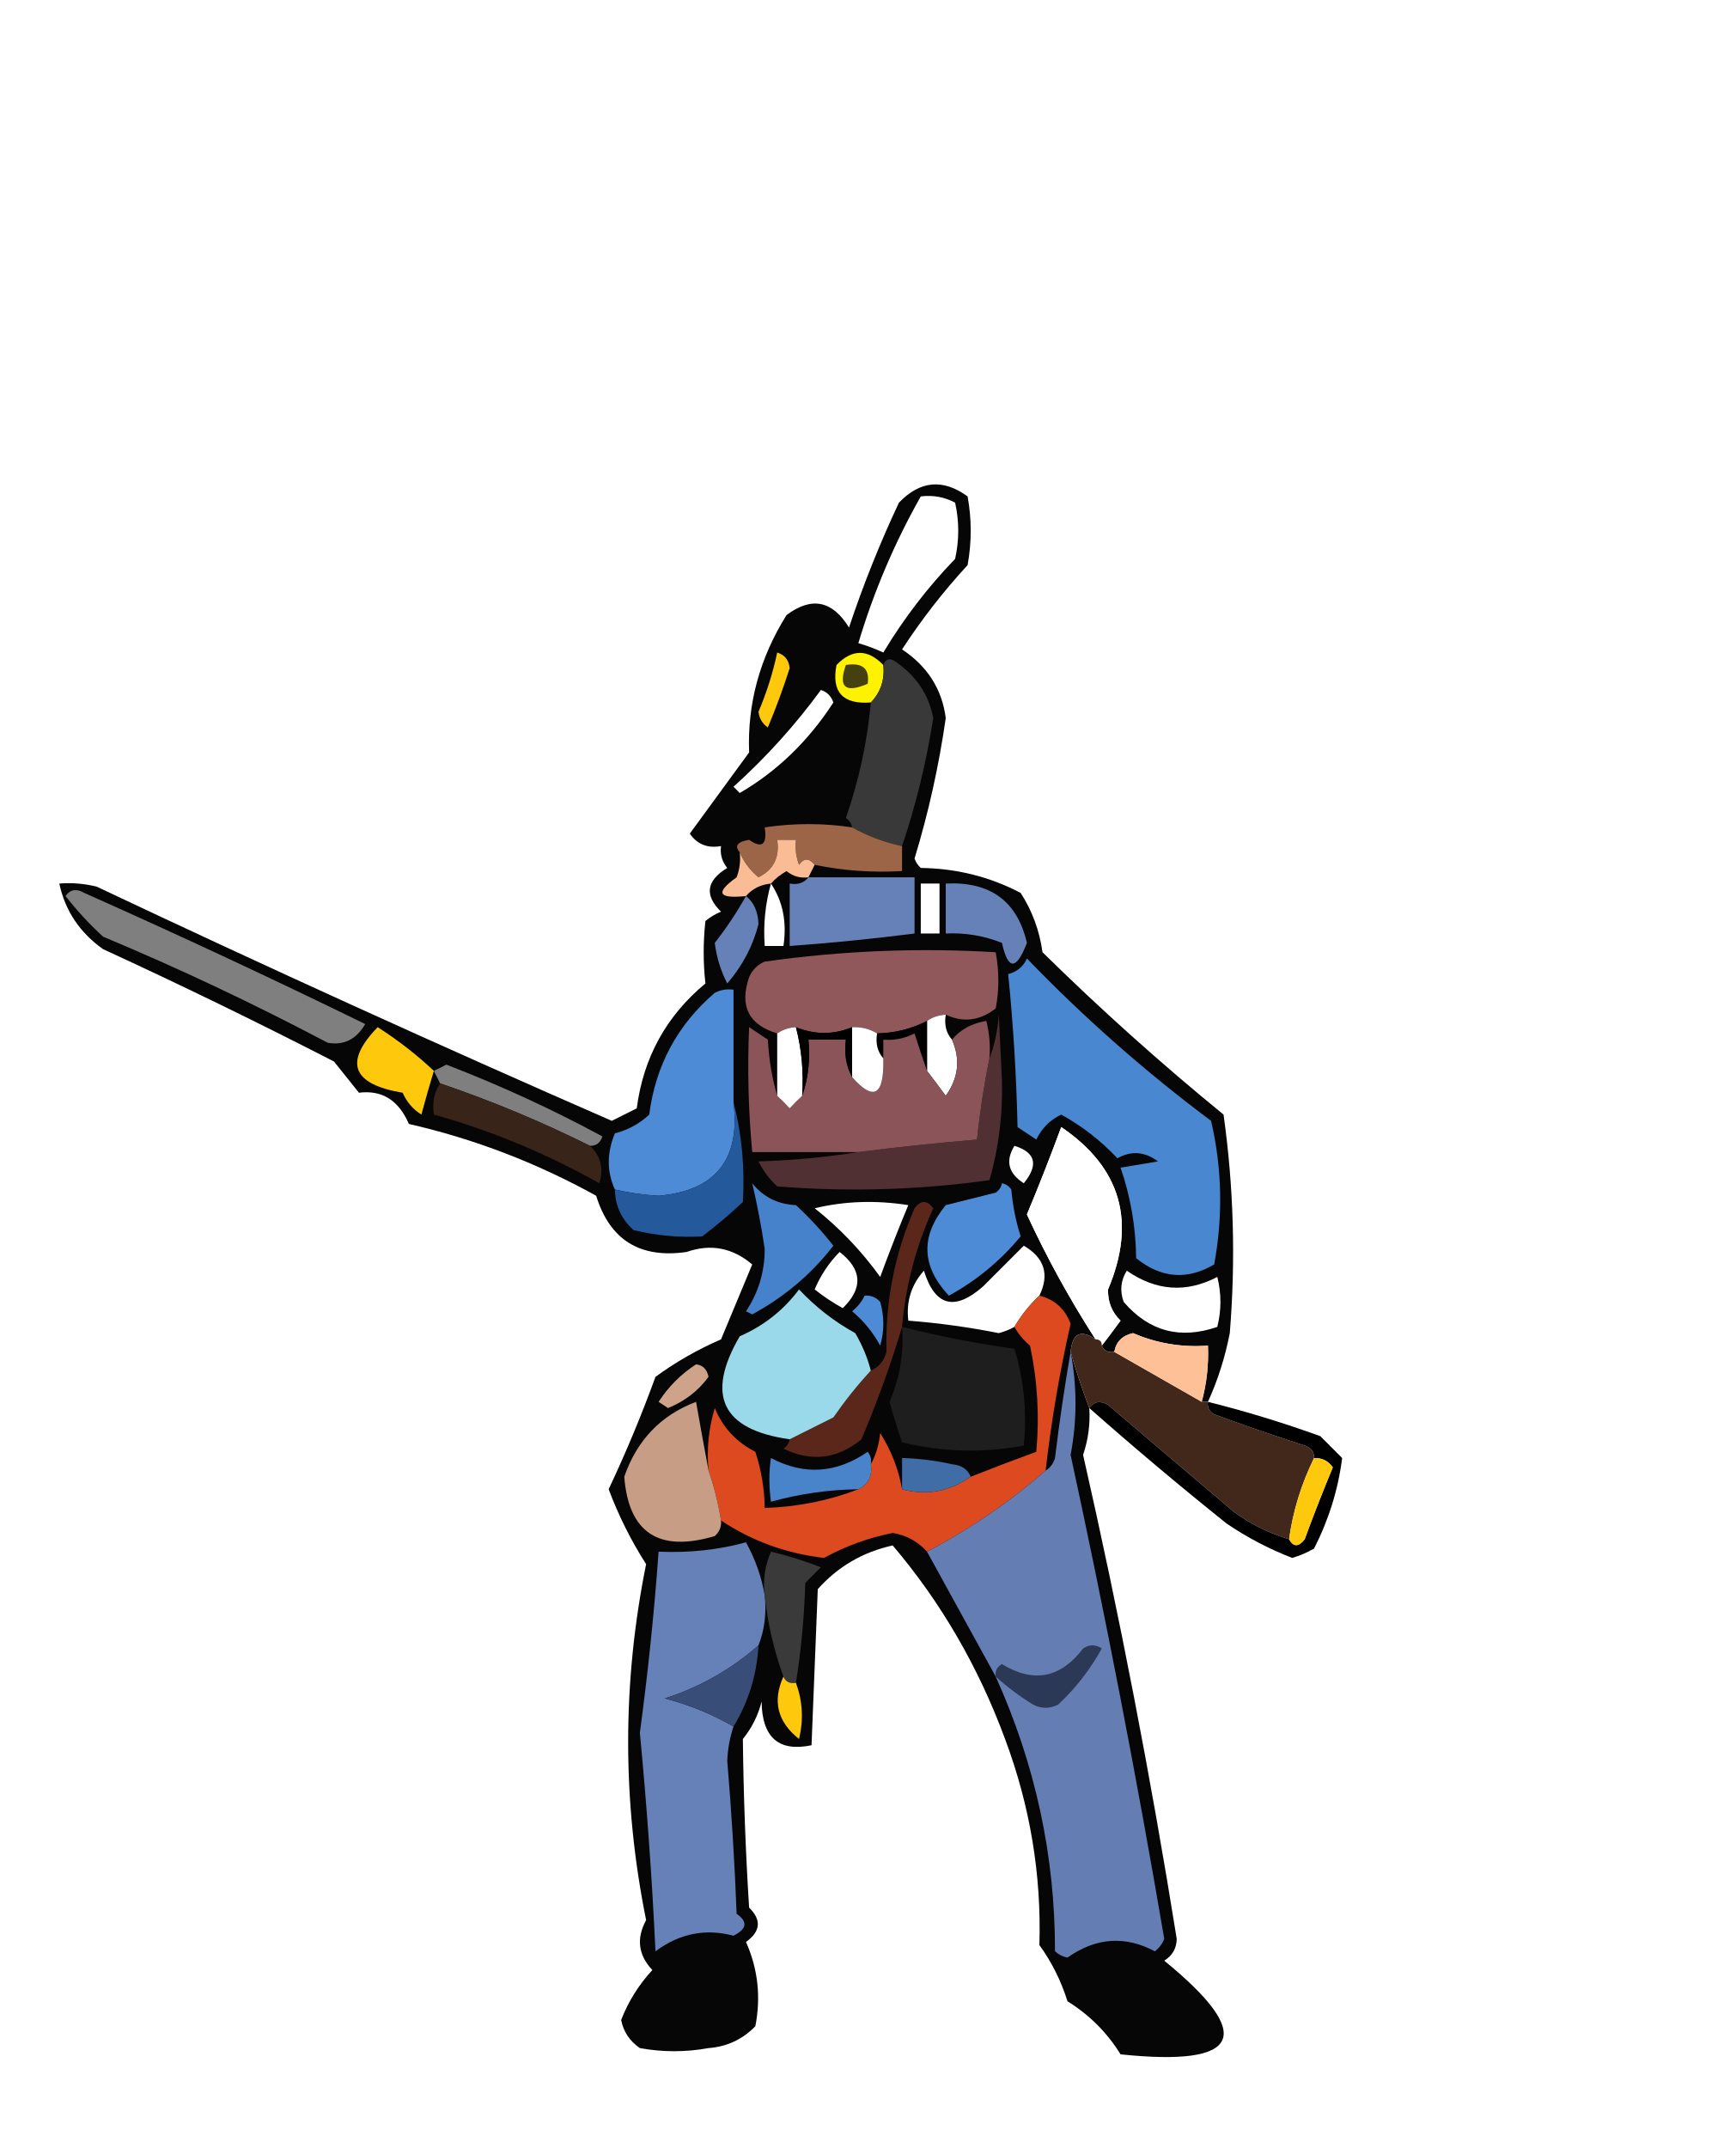
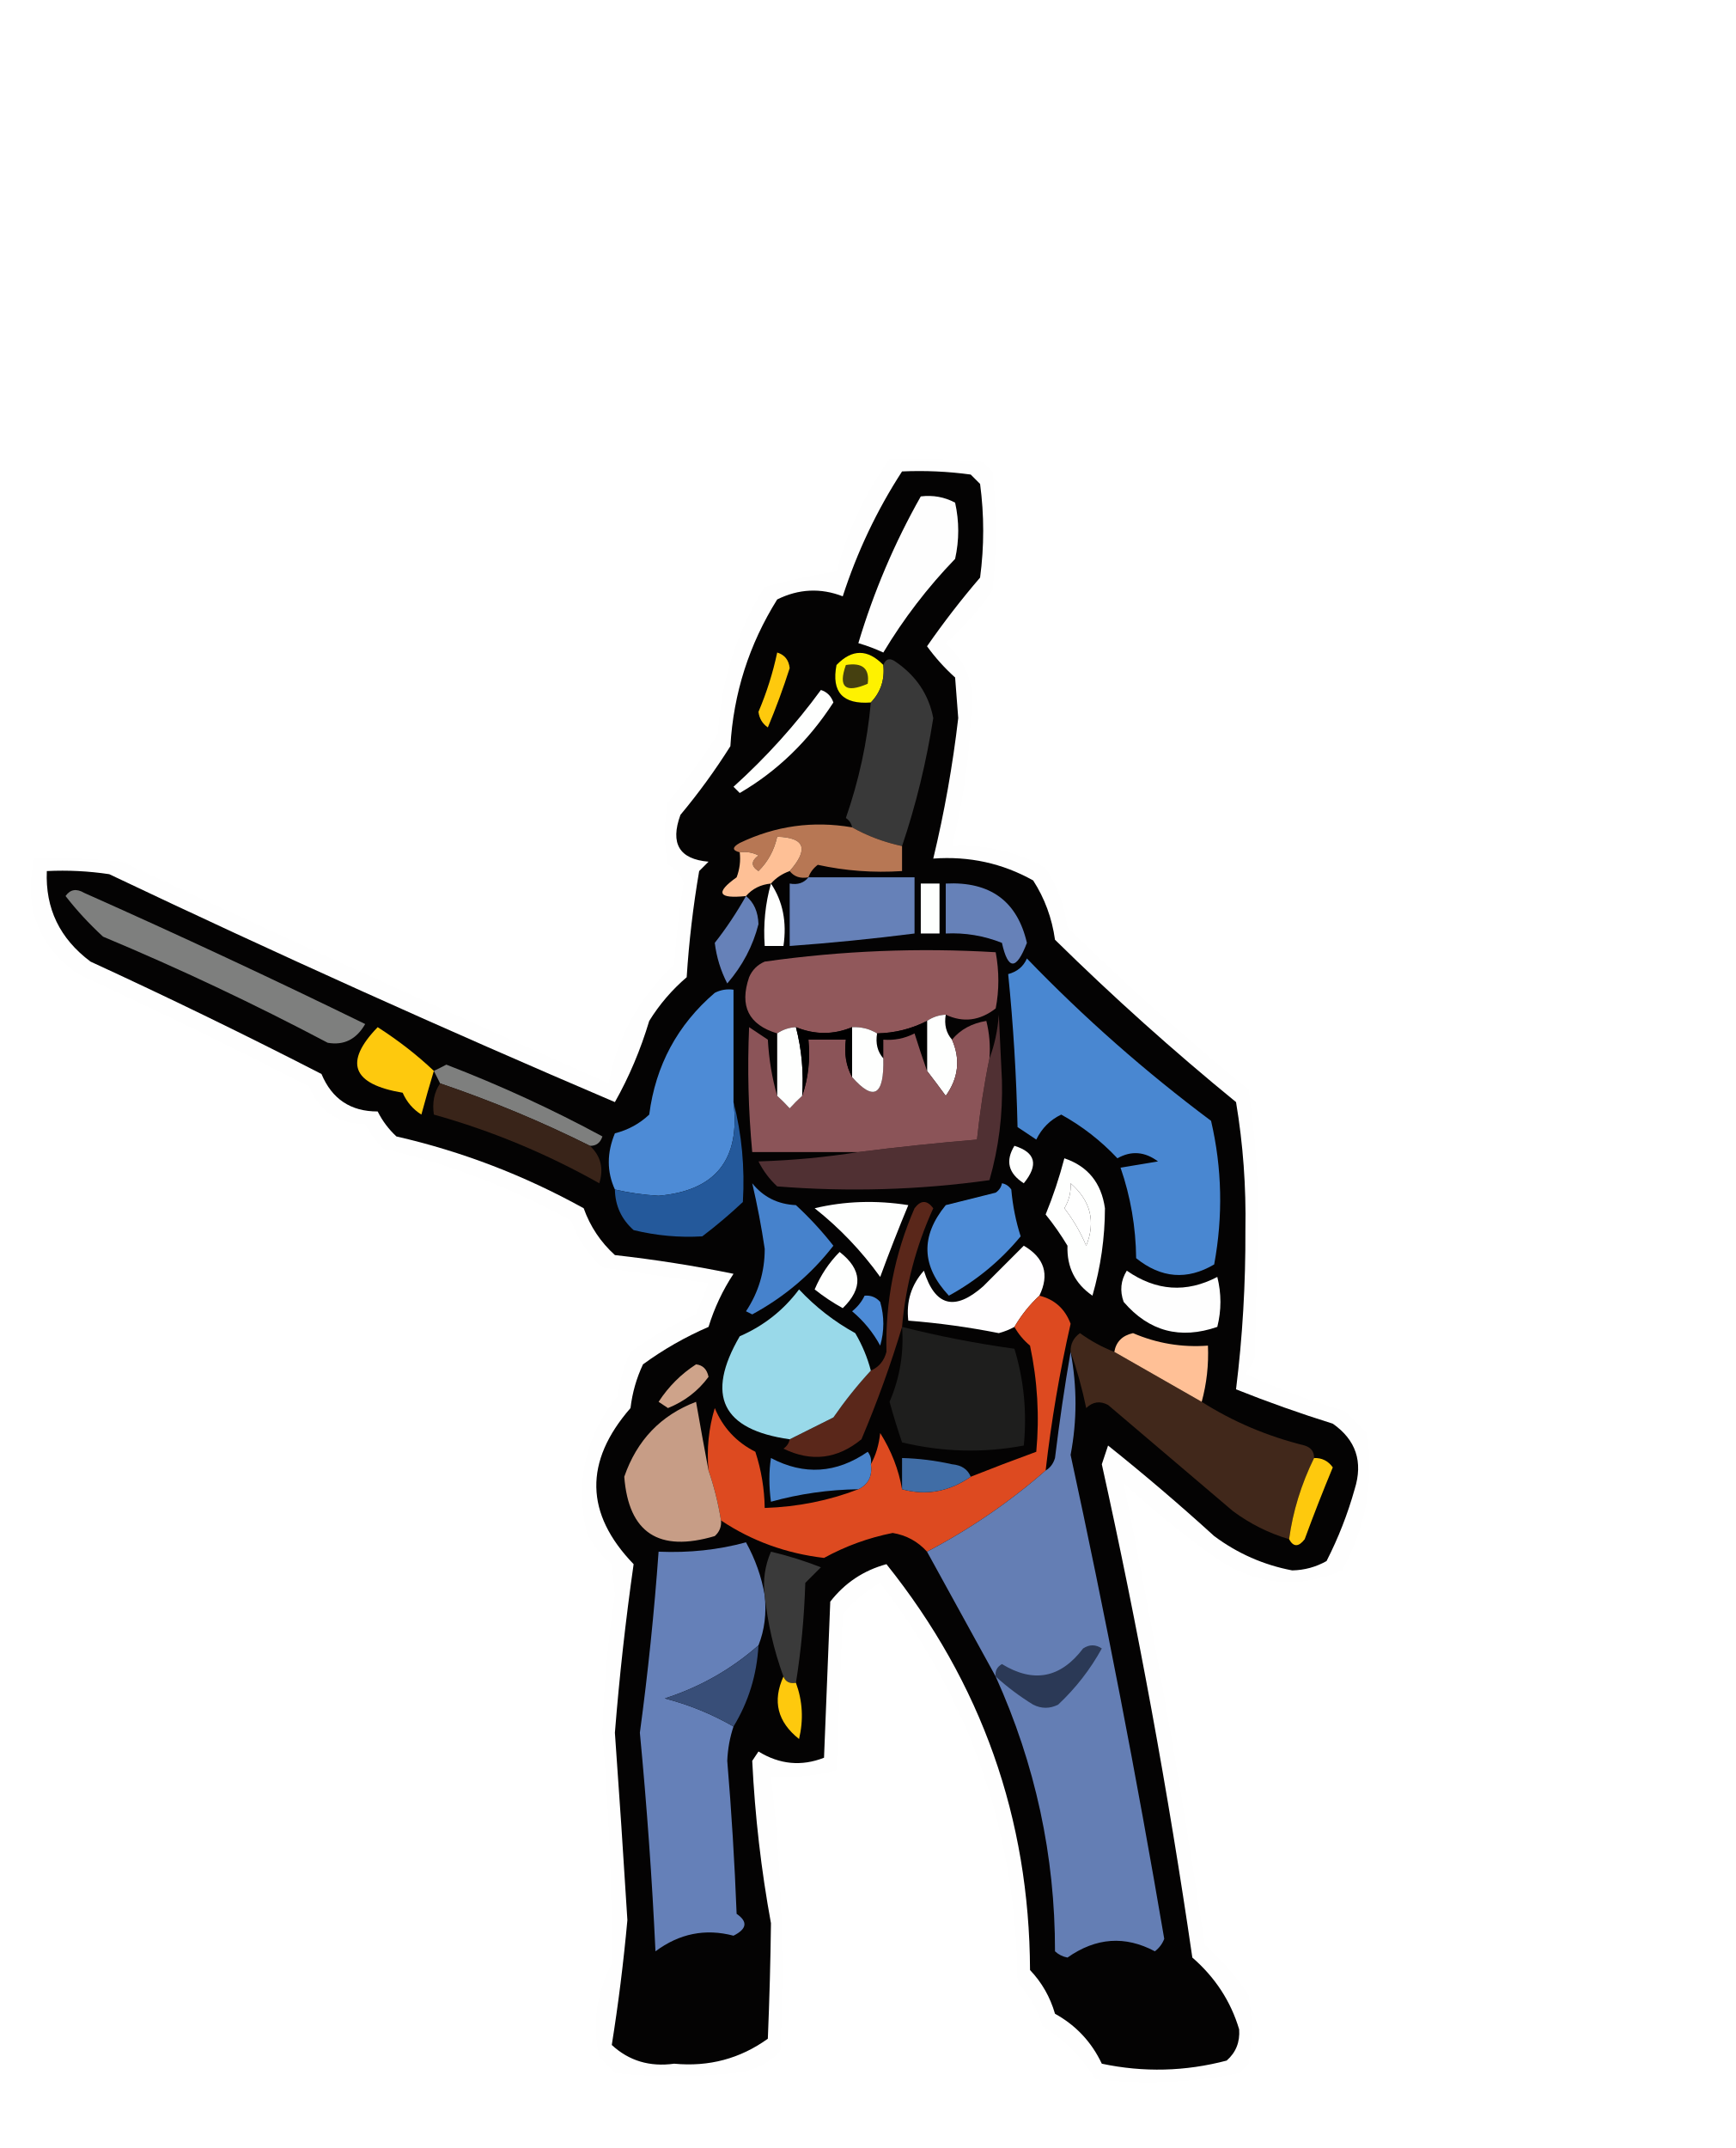
<svg xmlns="http://www.w3.org/2000/svg" version="1.1" width="278px" height="344px" style="shape-rendering:geometricPrecision; text-rendering:geometricPrecision; image-rendering:optimizeQuality; fill-rule:evenodd; clip-rule:evenodd">
  <g>
-     <path style="opacity:1" fill="#fefffe" d="M 144.5,75.5 C 148.182,75.335 151.848,75.501 155.5,76C 156,76.5 156.5,77 157,77.5C 157.667,82.5 157.667,87.5 157,92.5C 153.975,96.024 151.142,99.691 148.5,103.5C 149.815,105.316 151.315,106.983 153,108.5C 153.167,110.667 153.333,112.833 153.5,115C 152.617,122.583 151.283,130.083 149.5,137.5C 155.244,137.081 160.578,138.248 165.5,141C 167.345,143.851 168.511,147.018 169,150.5C 178.29,159.635 187.956,168.302 198,176.5C 199.13,183.232 199.63,190.065 199.5,197C 199.54,205.627 199.04,214.127 198,222.5C 203.074,224.525 208.241,226.359 213.5,228C 217.212,230.602 218.378,234.102 217,238.5C 215.878,242.493 214.378,246.326 212.5,250C 210.801,250.958 208.967,251.458 207,251.5C 202.422,250.628 198.255,248.795 194.5,246C 188.98,240.979 183.314,236.146 177.5,231.5C 177.167,232.5 176.833,233.5 176.5,234.5C 182.297,260.653 187.131,286.986 191,313.5C 194.664,316.682 197.164,320.516 198.5,325C 198.646,327.034 197.98,328.701 196.5,330C 189.866,331.748 183.2,331.915 176.5,330.5C 174.86,327.027 172.36,324.36 169,322.5C 168.222,319.816 166.889,317.483 165,315.5C 164.9,291.203 157.234,269.537 142,250.5C 138.329,251.502 135.329,253.502 133,256.5C 132.667,264.833 132.333,273.167 132,281.5C 128.379,282.913 124.879,282.58 121.5,280.5C 121.167,281 120.833,281.5 120.5,282C 120.935,290.821 121.935,299.488 123.5,308C 123.428,314.022 123.261,320.189 123,326.5C 118.564,329.693 113.564,331.027 108,330.5C 104.082,331.041 100.749,330.041 98,327.5C 99.044,320.985 99.878,314.319 100.5,307.5C 99.884,297.497 99.218,287.497 98.5,277.5C 99.222,268.449 100.222,259.449 101.5,250.5C 93.7,242.416 93.533,234.083 101,225.5C 101.29,223.048 101.956,220.715 103,218.5C 106.265,216.117 109.765,214.117 113.5,212.5C 114.432,209.47 115.765,206.637 117.5,204C 111.305,202.727 104.972,201.727 98.5,201C 96.21,198.921 94.543,196.421 93.5,193.5C 83.976,188.23 73.976,184.397 63.5,182C 62.257,180.846 61.257,179.512 60.5,178C 56.175,178.011 53.175,176.011 51.5,172C 39.289,165.728 26.956,159.728 14.5,154C 9.577,150.323 7.244,145.49 7.5,139.5C 10.85,139.335 14.183,139.502 17.5,140C 44.263,152.715 71.263,164.882 98.5,176.5C 100.775,172.47 102.608,168.136 104,163.5C 105.626,160.872 107.626,158.539 110,156.5C 110.367,150.796 111.034,145.13 112,139.5C 112.5,139 113,138.5 113.5,138C 108.817,137.601 107.317,135.101 109,130.5C 111.911,127.01 114.578,123.344 117,119.5C 117.493,111.042 119.993,103.209 124.5,96C 127.959,94.294 131.459,94.128 135,95.5C 137.319,88.348 140.486,81.681 144.5,75.5 Z" />
+     <path style="opacity:1" fill="#fefefe" d="M 142.5,73.5 C 147.511,73.334 152.511,73.501 157.5,74C 158,74.5 158.5,75 159,75.5C 159.667,81.833 159.667,88.167 159,94.5C 156.872,97.63 154.372,100.463 151.5,103C 155.008,106.143 156.341,110.143 155.5,115C 155.222,121.945 154.222,128.778 152.5,135.5C 157.899,135.211 162.899,136.378 167.5,139C 169.345,141.851 170.511,145.018 171,148.5C 180.29,157.635 189.956,166.302 200,174.5C 201.134,181.9 201.634,189.4 201.5,197C 201.333,203.833 201.167,210.667 201,217.5C 200.626,218.416 200.126,219.25 199.5,220C 204.645,222.383 209.978,224.383 215.5,226C 216.667,227.167 217.833,228.333 219,229.5C 220.119,237.268 218.786,244.601 215,251.5C 208.288,254.436 201.788,253.936 195.5,250C 190.044,246.213 184.877,242.046 180,237.5C 184.961,261.979 189.294,286.646 193,311.5C 195.706,313.871 198.039,316.537 200,319.5C 200.667,323.167 200.667,326.833 200,330.5C 199.5,331 199,331.5 198.5,332C 190.913,333.563 183.246,333.896 175.5,333C 173.361,329.527 170.527,326.694 167,324.5C 166.222,321.816 164.889,319.483 163,317.5C 162.816,293.612 155.483,272.279 141,253.5C 138.708,254.79 136.708,256.457 135,258.5C 134.667,266.833 134.333,275.167 134,283.5C 130.606,284.456 127.106,284.789 123.5,284.5C 125.199,299.008 125.699,313.674 125,328.5C 122.958,330.604 120.458,331.771 117.5,332C 111.167,332.667 104.833,332.667 98.5,332C 97.667,331.167 96.833,330.333 96,329.5C 94.857,324.163 95.523,319.163 98,314.5C 98.038,302.16 97.538,289.826 96.5,277.5C 96.697,270.124 97.363,262.791 98.5,255.5C 98.333,253.833 98.167,252.167 98,250.5C 96.287,249.122 94.953,247.455 94,245.5C 92.099,237.249 93.766,229.916 99,223.5C 99.29,221.048 99.956,218.715 101,216.5C 104.265,214.117 107.765,212.117 111.5,210.5C 112.167,208.833 112.833,207.167 113.5,205.5C 107.839,204.637 102.172,203.803 96.5,203C 94.21,200.921 92.543,198.421 91.5,195.5C 81.976,190.23 71.976,186.397 61.5,184C 60.257,182.846 59.257,181.512 58.5,180C 54.175,180.011 51.175,178.011 49.5,174C 37.289,167.728 24.956,161.728 12.5,156C 6.087,151.447 3.753,145.28 5.5,137.5C 10.178,137.334 14.845,137.501 19.5,138C 45.381,150.107 71.381,161.941 97.5,173.5C 98.918,165.995 102.419,159.661 108,154.5C 108.29,150.137 108.79,145.804 109.5,141.5C 109.132,140.09 108.299,139.09 107,138.5C 106.333,135.167 106.333,131.833 107,128.5C 109.911,125.01 112.578,121.344 115,117.5C 115.493,109.042 117.993,101.209 122.5,94C 126.304,92.95 130.137,92.116 134,91.5C 135.792,84.93 138.626,78.93 142.5,73.5 Z M 171.5,189.5 C 174.72,192.313 175.554,195.646 174,199.5C 173.086,197.336 171.919,195.336 170.5,193.5C 171.246,192.264 171.579,190.93 171.5,189.5 Z" />
  </g>
  <g>
-     <path style="opacity:1" fill="#060606" d="M 193.5,224.5 C 193.167,224.5 192.833,224.5 192.5,224.5C 193.299,221.57 193.632,218.57 193.5,215.5C 189.325,215.812 185.325,215.145 181.5,213.5C 179.787,213.879 178.787,214.879 178.5,216.5C 177.508,216.672 176.842,216.338 176.5,215.5C 177.479,214.235 178.479,212.901 179.5,211.5C 178.104,210.148 177.437,208.481 177.5,206.5C 182.067,195.667 179.567,187.001 170,180.5C 168.263,185.212 166.43,189.878 164.5,194.5C 167.688,201.405 171.354,208.072 175.5,214.5C 173.128,212.852 171.794,213.519 171.5,216.5C 172.374,219.535 173.374,222.535 174.5,225.5C 174.656,228.066 174.322,230.566 173.5,233C 179.333,258.667 184.333,284.5 188.5,310.5C 188.471,312.029 187.804,313.196 186.5,314C 201.213,326.019 198.88,331.019 179.5,329C 177.361,325.527 174.527,322.694 171,320.5C 169.965,317.204 168.465,314.204 166.5,311.5C 166.842,300.217 165.008,289.217 161,278.5C 156.728,266.929 150.728,256.595 143,247.5C 138.228,248.551 134.228,250.885 131,254.5C 130.667,262.833 130.333,271.167 130,279.5C 124.744,280.598 122.077,278.265 122,272.5C 121.439,274.725 120.439,276.725 119,278.5C 119.099,287.484 119.432,296.484 120,305.5C 122.015,307.478 121.848,309.312 119.5,311C 121.414,315.304 121.914,319.804 121,324.5C 118.958,326.604 116.458,327.771 113.5,328C 109.833,328.667 106.167,328.667 102.5,328C 100.876,326.883 99.876,325.383 99.5,323.5C 100.651,320.535 102.318,317.869 104.5,315.5C 102.239,313.11 101.906,310.443 103.5,307.5C 99.666,288.496 99.666,269.496 103.5,250.5C 101.096,246.745 99.096,242.745 97.5,238.5C 100.278,232.611 102.778,226.611 105,220.5C 108.265,218.117 111.765,216.117 115.5,214.5C 117.167,210.5 118.833,206.5 120.5,202.5C 117.331,199.819 113.831,199.152 110,200.5C 102.526,201.585 97.693,198.585 95.5,191.5C 85.976,186.23 75.976,182.397 65.5,180C 63.854,176.196 61.188,174.53 57.5,175C 56.167,173.333 54.833,171.667 53.5,170C 41.289,163.728 28.956,157.728 16.5,152C 12.764,149.341 10.431,145.841 9.5,141.5C 11.527,141.338 13.527,141.505 15.5,142C 42.837,154.919 70.337,167.419 98,179.5C 99.333,178.833 100.667,178.167 102,177.5C 103.066,169.364 106.733,162.698 113,157.5C 112.631,154.21 112.631,150.877 113,147.5C 113.75,146.874 114.584,146.374 115.5,146C 112.808,143.368 113.141,141.034 116.5,139C 115.663,137.989 115.33,136.822 115.5,135.5C 113.335,135.884 111.668,135.217 110.5,133.5C 113.667,129.167 116.833,124.833 120,120.5C 119.706,112.683 121.706,105.35 126,98.5C 130.003,95.499 133.336,96.165 136,100.5C 138.275,93.674 140.942,87.007 144,80.5C 147.39,76.968 151.057,76.634 155,79.5C 155.667,83.167 155.667,86.833 155,90.5C 151.118,94.714 147.618,99.214 144.5,104C 148.574,106.706 150.908,110.373 151.5,115C 150.407,122.63 148.741,130.13 146.5,137.5C 146.709,138.086 147.043,138.586 147.5,139C 153.218,139.074 158.552,140.407 163.5,143C 165.345,145.851 166.511,149.018 167,152.5C 176.29,161.635 185.956,170.302 196,178.5C 197.623,190.07 197.957,201.736 197,213.5C 196.239,217.395 195.072,221.062 193.5,224.5 Z" />
+     <path style="opacity:1" fill="#040303" d="M 144.5,75.5 C 148.182,75.335 151.848,75.501 155.5,76C 156,76.5 156.5,77 157,77.5C 157.667,82.5 157.667,87.5 157,92.5C 153.975,96.024 151.142,99.691 148.5,103.5C 149.815,105.316 151.315,106.983 153,108.5C 153.167,110.667 153.333,112.833 153.5,115C 152.617,122.583 151.283,130.083 149.5,137.5C 155.244,137.081 160.578,138.248 165.5,141C 167.345,143.851 168.511,147.018 169,150.5C 178.29,159.635 187.956,168.302 198,176.5C 199.13,183.232 199.63,190.065 199.5,197C 199.54,205.627 199.04,214.127 198,222.5C 203.074,224.525 208.241,226.359 213.5,228C 217.212,230.602 218.378,234.102 217,238.5C 215.878,242.493 214.378,246.326 212.5,250C 210.801,250.958 208.967,251.458 207,251.5C 202.422,250.628 198.255,248.795 194.5,246C 188.98,240.979 183.314,236.146 177.5,231.5C 177.167,232.5 176.833,233.5 176.5,234.5C 182.297,260.653 187.131,286.986 191,313.5C 194.664,316.682 197.164,320.516 198.5,325C 198.646,327.034 197.98,328.701 196.5,330C 189.866,331.748 183.2,331.915 176.5,330.5C 174.86,327.027 172.36,324.36 169,322.5C 168.222,319.816 166.889,317.483 165,315.5C 164.9,291.203 157.234,269.537 142,250.5C 138.329,251.502 135.329,253.502 133,256.5C 132.667,264.833 132.333,273.167 132,281.5C 128.379,282.913 124.879,282.58 121.5,280.5C 121.167,281 120.833,281.5 120.5,282C 120.935,290.821 121.935,299.488 123.5,308C 123.428,314.022 123.261,320.189 123,326.5C 118.564,329.693 113.564,331.027 108,330.5C 104.082,331.041 100.749,330.041 98,327.5C 99.044,320.985 99.878,314.319 100.5,307.5C 99.884,297.497 99.218,287.497 98.5,277.5C 99.222,268.449 100.222,259.449 101.5,250.5C 93.7,242.416 93.533,234.083 101,225.5C 101.29,223.048 101.956,220.715 103,218.5C 106.265,216.117 109.765,214.117 113.5,212.5C 114.432,209.47 115.765,206.637 117.5,204C 111.305,202.727 104.972,201.727 98.5,201C 96.21,198.921 94.543,196.421 93.5,193.5C 83.976,188.23 73.976,184.397 63.5,182C 62.257,180.846 61.257,179.512 60.5,178C 56.175,178.011 53.175,176.011 51.5,172C 39.289,165.728 26.956,159.728 14.5,154C 9.577,150.323 7.244,145.49 7.5,139.5C 10.85,139.335 14.183,139.502 17.5,140C 44.263,152.715 71.263,164.882 98.5,176.5C 100.775,172.47 102.608,168.136 104,163.5C 105.626,160.872 107.626,158.539 110,156.5C 110.367,150.796 111.034,145.13 112,139.5C 112.5,139 113,138.5 113.5,138C 108.817,137.601 107.317,135.101 109,130.5C 111.911,127.01 114.578,123.344 117,119.5C 117.493,111.042 119.993,103.209 124.5,96C 127.959,94.294 131.459,94.128 135,95.5C 137.319,88.348 140.486,81.681 144.5,75.5 Z M 171.5,189.5 C 171.579,190.93 171.246,192.264 170.5,193.5C 171.919,195.336 173.086,197.336 174,199.5C 175.554,195.646 174.72,192.313 171.5,189.5 Z" />
  </g>
  <g>
-     <path style="opacity:1" fill="#fefffe" d="M 147.5,79.5 C 149.467,79.261 151.301,79.594 153,80.5C 153.667,83.5 153.667,86.5 153,89.5C 148.592,94.073 144.759,99.073 141.5,104.5C 140.205,103.902 138.872,103.402 137.5,103C 139.965,94.764 143.298,86.93 147.5,79.5 Z" />
+     <path style="opacity:1" fill="#fefefe" d="M 147.5,79.5 C 149.467,79.261 151.301,79.594 153,80.5C 153.667,83.5 153.667,86.5 153,89.5C 148.592,94.073 144.759,99.073 141.5,104.5C 140.205,103.902 138.872,103.402 137.5,103C 139.965,94.764 143.298,86.93 147.5,79.5 Z" />
  </g>
  <g>
    <path style="opacity:1" fill="#fec90d" d="M 124.5,104.5 C 125.695,104.866 126.361,105.699 126.5,107C 125.472,110.221 124.306,113.388 123,116.5C 122.13,115.892 121.63,115.059 121.5,114C 122.816,110.902 123.816,107.735 124.5,104.5 Z" />
  </g>
  <g>
    <path style="opacity:1" fill="#fef200" d="M 141.5,106.5 C 141.747,108.858 141.081,110.858 139.5,112.5C 135,112.836 133.167,110.836 134,106.5C 136.494,103.914 138.994,103.914 141.5,106.5 Z" />
  </g>
  <g>
    <path style="opacity:1" fill="#393939" d="M 144.5,135.5 C 141.603,134.871 138.936,133.871 136.5,132.5C 136.389,131.883 136.056,131.383 135.5,131C 137.593,124.986 138.926,118.82 139.5,112.5C 141.081,110.858 141.747,108.858 141.5,106.5C 141.897,105.475 142.563,105.308 143.5,106C 146.784,108.259 148.784,111.259 149.5,115C 148.387,122.093 146.72,128.927 144.5,135.5 Z" />
  </g>
  <g>
    <path style="opacity:1" fill="#454010" d="M 135.5,106.5 C 138.166,106.066 139.333,107.066 139,109.5C 135.403,111.066 134.237,110.066 135.5,106.5 Z" />
  </g>
  <g>
    <path style="opacity:1" fill="#fefffe" d="M 131.5,110.5 C 132.478,110.811 133.145,111.478 133.5,112.5C 129.504,118.668 124.504,123.501 118.5,127C 118.167,126.667 117.833,126.333 117.5,126C 122.744,121.261 127.41,116.095 131.5,110.5 Z" />
  </g>
  <g>
-     <path style="opacity:1" fill="#9c6547" d="M 136.5,132.5 C 138.936,133.871 141.603,134.871 144.5,135.5C 144.5,136.833 144.5,138.167 144.5,139.5C 139.737,139.774 135.07,139.441 130.5,138.5C 129.603,137.402 128.77,137.402 128,138.5C 127.51,137.207 127.343,135.873 127.5,134.5C 126.5,134.5 125.5,134.5 124.5,134.5C 124.923,137.288 123.923,139.288 121.5,140.5C 120.141,139.376 119.141,138.042 118.5,136.5C 117.62,135.469 118.12,134.802 120,134.5C 122.078,135.943 122.911,135.276 122.5,132.5C 127.222,131.806 131.888,131.806 136.5,132.5 Z" />
+     <path style="opacity:1" fill="#b77754" d="M 136.5,132.5 C 138.936,133.871 141.603,134.871 144.5,135.5C 144.5,136.833 144.5,138.167 144.5,139.5C 139.901,139.8 135.401,139.467 131,138.5C 130.283,139.044 129.783,139.711 129.5,140.5C 128.209,140.737 127.209,140.404 126.5,139.5C 129.605,135.966 128.938,134.133 124.5,134C 124.012,136.176 123.012,138.009 121.5,139.5C 120.289,138.726 120.289,137.893 121.5,137C 120.552,136.517 119.552,136.351 118.5,136.5C 117.262,136.19 117.262,135.69 118.5,135C 124.234,132.252 130.234,131.419 136.5,132.5 Z" />
  </g>
  <g>
-     <path style="opacity:1" fill="#fabc94" d="M 130.5,138.5 C 130.167,139.167 129.833,139.833 129.5,140.5C 128.178,140.67 127.011,140.337 126,139.5C 125.005,140.066 124.172,140.733 123.5,141.5C 121.847,141.66 120.514,142.326 119.5,143.5C 115.03,143.97 114.53,142.97 118,140.5C 118.49,139.207 118.657,137.873 118.5,136.5C 119.141,138.042 120.141,139.376 121.5,140.5C 123.923,139.288 124.923,137.288 124.5,134.5C 125.5,134.5 126.5,134.5 127.5,134.5C 127.343,135.873 127.51,137.207 128,138.5C 128.77,137.402 129.603,137.402 130.5,138.5 Z" />
+     <path style="opacity:1" fill="#fec096" d="M 126.5,139.5 C 125.29,139.932 124.29,140.599 123.5,141.5C 121.847,141.66 120.514,142.326 119.5,143.5C 115.03,143.97 114.53,142.97 118,140.5C 118.49,139.207 118.657,137.873 118.5,136.5C 119.552,136.351 120.552,136.517 121.5,137C 120.289,137.893 120.289,138.726 121.5,139.5C 123.012,138.009 124.012,136.176 124.5,134C 128.938,134.133 129.605,135.966 126.5,139.5 Z" />
  </g>
  <g>
    <path style="opacity:1" fill="#6681b8" d="M 129.5,140.5 C 135.167,140.5 140.833,140.5 146.5,140.5C 146.5,143.5 146.5,146.5 146.5,149.5C 139.86,150.346 133.193,151.013 126.5,151.5C 126.5,148.167 126.5,144.833 126.5,141.5C 127.791,141.737 128.791,141.404 129.5,140.5 Z" />
  </g>
  <g>
    <path style="opacity:1" fill="#fefffe" d="M 123.5,141.5 C 125.402,144.337 126.069,147.671 125.5,151.5C 124.5,151.5 123.5,151.5 122.5,151.5C 122.253,148.061 122.586,144.728 123.5,141.5 Z" />
  </g>
  <g>
    <path style="opacity:1" fill="#fefffe" d="M 147.5,141.5 C 148.5,141.5 149.5,141.5 150.5,141.5C 150.5,144.167 150.5,146.833 150.5,149.5C 149.5,149.5 148.5,149.5 147.5,149.5C 147.5,146.833 147.5,144.167 147.5,141.5 Z" />
  </g>
  <g>
    <path style="opacity:1" fill="#6681b8" d="M 151.5,141.5 C 158.618,141.145 162.952,144.312 164.5,151C 162.809,155.414 161.476,155.414 160.5,151C 157.607,149.851 154.607,149.351 151.5,149.5C 151.5,146.833 151.5,144.167 151.5,141.5 Z" />
  </g>
  <g>
    <path style="opacity:1" fill="#7e7f7e" d="M 10.5,143.5 C 11.251,142.427 12.251,142.26 13.5,143C 28.62,149.727 43.62,156.727 58.5,164C 57.094,166.449 55.094,167.449 52.5,167C 40.742,160.787 28.742,155.121 16.5,150C 14.266,147.937 12.266,145.771 10.5,143.5 Z" />
  </g>
  <g>
    <path style="opacity:1" fill="#6681b8" d="M 119.5,143.5 C 120.765,144.514 121.431,146.014 121.5,148C 120.616,151.491 118.949,154.658 116.5,157.5C 115.448,155.458 114.781,153.292 114.5,151C 116.342,148.65 118.009,146.15 119.5,143.5 Z" />
  </g>
  <g>
    <path style="opacity:1" fill="#91585b" d="M 151.5,162.5 C 150.391,162.557 149.391,162.89 148.5,163.5C 146.007,164.774 143.341,165.44 140.5,165.5C 139.292,164.766 137.959,164.433 136.5,164.5C 133.535,165.734 130.535,165.734 127.5,164.5C 126.391,164.557 125.391,164.89 124.5,165.5C 119.922,164.118 118.422,161.118 120,156.5C 120.5,155.333 121.333,154.5 122.5,154C 134.828,152.256 147.162,151.756 159.5,152.5C 160.068,155.588 160.068,158.588 159.5,161.5C 156.957,163.478 154.29,163.811 151.5,162.5 Z" />
  </g>
  <g>
    <path style="opacity:1" fill="#4987d1" d="M 164.5,153.5 C 173.645,162.983 183.478,171.649 194,179.5C 195.765,187.083 195.931,194.749 194.5,202.5C 190.168,205.051 186.001,204.718 182,201.5C 181.942,196.481 181.108,191.648 179.5,187C 181.5,186.667 183.5,186.333 185.5,186C 183.376,184.418 181.21,184.251 179,185.5C 176.344,182.678 173.344,180.345 170,178.5C 168.233,179.34 166.899,180.673 166,182.5C 165,181.833 164,181.167 163,180.5C 162.817,172.255 162.317,164.088 161.5,156C 162.942,155.623 163.942,154.79 164.5,153.5 Z" />
  </g>
  <g>
    <path style="opacity:1" fill="#4d8bd6" d="M 117.5,176.5 C 118.619,185.706 114.619,190.706 105.5,191.5C 103.117,191.363 100.783,191.029 98.5,190.5C 97.197,187.645 97.197,184.645 98.5,181.5C 100.614,180.966 102.448,179.966 104,178.5C 105.021,170.623 108.521,164.123 114.5,159C 115.448,158.517 116.448,158.351 117.5,158.5C 117.5,164.5 117.5,170.5 117.5,176.5 Z" />
  </g>
  <g>
    <path style="opacity:1" fill="#fefffe" d="M 151.5,162.5 C 151.232,164.099 151.566,165.432 152.5,166.5C 153.877,169.636 153.544,172.636 151.5,175.5C 150.479,174.099 149.479,172.765 148.5,171.5C 148.5,168.833 148.5,166.167 148.5,163.5C 149.391,162.89 150.391,162.557 151.5,162.5 Z" />
  </g>
  <g>
    <path style="opacity:1" fill="#503033" d="M 137.5,184.5 C 143.685,183.712 150.018,183.045 156.5,182.5C 156.976,178.007 157.642,173.673 158.5,169.5C 159.314,167.369 159.814,165.036 160,162.5C 160.167,166 160.333,169.5 160.5,173C 160.655,178.485 159.989,183.819 158.5,189C 147.225,190.576 135.892,190.909 124.5,190C 123.257,188.846 122.257,187.512 121.5,186C 127.016,185.827 132.349,185.327 137.5,184.5 Z" />
  </g>
  <g>
    <path style="opacity:1" fill="#000000" d="M 148.5,163.5 C 148.5,166.167 148.5,168.833 148.5,171.5C 147.835,169.631 147.169,167.631 146.5,165.5C 144.929,166.309 143.262,166.643 141.5,166.5C 141.5,167.5 141.5,168.5 141.5,169.5C 140.566,168.432 140.232,167.099 140.5,165.5C 143.341,165.44 146.007,164.774 148.5,163.5 Z" />
  </g>
  <g>
    <path style="opacity:1" fill="#8b5458" d="M 158.5,169.5 C 157.642,173.673 156.976,178.007 156.5,182.5C 150.018,183.045 143.685,183.712 137.5,184.5C 131.833,184.5 126.167,184.5 120.5,184.5C 119.878,177.836 119.712,171.169 120,164.5C 121,165.167 122,165.833 123,166.5C 123.181,169.695 123.681,172.695 124.5,175.5C 125.151,176.091 125.818,176.757 126.5,177.5C 127.182,176.757 127.849,176.091 128.5,175.5C 129.477,172.713 129.81,169.713 129.5,166.5C 131.5,166.5 133.5,166.5 135.5,166.5C 135.205,168.735 135.539,170.735 136.5,172.5C 139.98,176.447 141.647,175.447 141.5,169.5C 141.5,168.5 141.5,167.5 141.5,166.5C 143.262,166.643 144.929,166.309 146.5,165.5C 147.169,167.631 147.835,169.631 148.5,171.5C 149.479,172.765 150.479,174.099 151.5,175.5C 153.544,172.636 153.877,169.636 152.5,166.5C 153.841,164.88 155.674,163.88 158,163.5C 158.495,165.473 158.662,167.473 158.5,169.5 Z" />
  </g>
  <g>
    <path style="opacity:1" fill="#fec90d" d="M 69.5,171.5 C 68.835,173.698 68.168,176.031 67.5,178.5C 66.155,177.653 65.155,176.487 64.5,175C 56.382,173.637 55.049,170.137 60.5,164.5C 63.819,166.632 66.819,168.965 69.5,171.5 Z" />
  </g>
  <g>
    <path style="opacity:1" fill="#fefffe" d="M 127.5,164.5 C 128.423,168.064 128.756,171.731 128.5,175.5C 127.849,176.091 127.182,176.757 126.5,177.5C 125.818,176.757 125.151,176.091 124.5,175.5C 124.5,172.167 124.5,168.833 124.5,165.5C 125.391,164.89 126.391,164.557 127.5,164.5 Z" />
  </g>
  <g>
    <path style="opacity:1" fill="#000000" d="M 127.5,164.5 C 130.535,165.734 133.535,165.734 136.5,164.5C 136.5,167.167 136.5,169.833 136.5,172.5C 135.539,170.735 135.205,168.735 135.5,166.5C 133.5,166.5 131.5,166.5 129.5,166.5C 129.81,169.713 129.477,172.713 128.5,175.5C 128.756,171.731 128.423,168.064 127.5,164.5 Z" />
  </g>
  <g>
    <path style="opacity:1" fill="#fefffe" d="M 136.5,164.5 C 137.959,164.433 139.292,164.766 140.5,165.5C 140.232,167.099 140.566,168.432 141.5,169.5C 141.647,175.447 139.98,176.447 136.5,172.5C 136.5,169.833 136.5,167.167 136.5,164.5 Z" />
  </g>
  <g>
    <path style="opacity:1" fill="#7e7f7e" d="M 94.5,183.5 C 86.797,179.655 78.797,176.321 70.5,173.5C 70.167,172.833 69.833,172.167 69.5,171.5C 70.15,171.196 70.817,170.863 71.5,170.5C 80.161,173.834 88.494,177.667 96.5,182C 96.164,183.03 95.497,183.53 94.5,183.5 Z" />
  </g>
  <g>
    <path style="opacity:1" fill="#392419" d="M 70.5,173.5 C 78.797,176.321 86.797,179.655 94.5,183.5C 96.243,185.126 96.743,187.126 96,189.5C 87.555,184.745 78.722,181.078 69.5,178.5C 69.216,176.585 69.549,174.919 70.5,173.5 Z" />
  </g>
  <g>
    <path style="opacity:1" fill="#24599b" d="M 117.5,176.5 C 118.828,181.637 119.328,186.97 119,192.5C 116.926,194.452 114.759,196.285 112.5,198C 108.818,198.222 105.152,197.889 101.5,197C 99.549,195.266 98.549,193.099 98.5,190.5C 100.783,191.029 103.117,191.363 105.5,191.5C 114.619,190.706 118.619,185.706 117.5,176.5 Z" />
  </g>
  <g>
-     <path style="opacity:1" fill="#fefffe" d="M 176.5,215.5 C 176.5,214.833 176.167,214.5 175.5,214.5C 171.354,208.072 167.688,201.405 164.5,194.5C 166.43,189.878 168.263,185.212 170,180.5C 179.567,187.001 182.067,195.667 177.5,206.5C 177.437,208.481 178.104,210.148 179.5,211.5C 178.479,212.901 177.479,214.235 176.5,215.5 Z" />
-   </g>
-   <g>
    <path style="opacity:1" fill="#fefffe" d="M 162.5,183.5 C 165.902,184.558 166.402,186.558 164,189.5C 161.521,187.912 161.021,185.912 162.5,183.5 Z" />
  </g>
  <g>
-     <path style="opacity:0" fill="#6681b8" d="M 170.5,185.5 C 174.257,186.767 176.424,189.434 177,193.5C 176.993,198.213 176.327,202.88 175,207.5C 172.212,205.588 170.879,202.921 171,199.5C 169.936,197.731 168.769,196.064 167.5,194.5C 168.704,191.556 169.704,188.556 170.5,185.5 Z" />
+     <path style="opacity:1" fill="#fefffe" d="M 170.5,185.5 C 174.257,186.767 176.424,189.434 177,193.5C 176.993,198.213 176.327,202.88 175,207.5C 172.212,205.588 170.879,202.921 171,199.5C 169.936,197.731 168.769,196.064 167.5,194.5C 168.704,191.556 169.704,188.556 170.5,185.5 Z M 171.5,189.5 C 171.579,190.93 171.246,192.264 170.5,193.5C 171.919,195.336 173.086,197.336 174,199.5C 175.554,195.646 174.72,192.313 171.5,189.5 Z" />
  </g>
  <g>
    <path style="opacity:1" fill="#4d8bd6" d="M 160.5,189.5 C 161.117,189.611 161.617,189.944 162,190.5C 162.226,193.095 162.726,195.595 163.5,198C 160.249,201.922 156.416,205.088 152,207.5C 147.593,202.803 147.426,197.97 151.5,193C 154.167,192.333 156.833,191.667 159.5,191C 160.056,190.617 160.389,190.117 160.5,189.5 Z" />
  </g>
  <g>
    <path style="opacity:1" fill="#fefffe" d="M 130.5,193.5 C 135.316,192.35 140.316,192.184 145.5,193C 143.927,196.778 142.427,200.611 141,204.5C 137.998,200.332 134.498,196.665 130.5,193.5 Z" />
  </g>
  <g>
    <path style="opacity:1" fill="#5a271a" d="M 144.5,212.5 C 142.726,218.432 140.56,224.432 138,230.5C 134.126,233.675 129.959,234.175 125.5,232C 126.056,231.617 126.389,231.117 126.5,230.5C 128.741,229.379 131.075,228.213 133.5,227C 135.364,224.312 137.364,221.812 139.5,219.5C 140.79,218.942 141.623,217.942 142,216.5C 141.805,208.492 143.305,200.825 146.5,193.5C 147.5,192.167 148.5,192.167 149.5,193.5C 146.73,199.581 145.064,205.914 144.5,212.5 Z" />
  </g>
  <g>
    <path style="opacity:1" fill="#4682cc" d="M 120.5,189.5 C 122.262,191.7 124.596,192.867 127.5,193C 129.684,195.016 131.684,197.183 133.5,199.5C 129.996,204.03 125.663,207.697 120.5,210.5C 120.167,210.333 119.833,210.167 119.5,210C 121.505,206.984 122.505,203.651 122.5,200C 121.975,196.459 121.308,192.959 120.5,189.5 Z" />
  </g>
  <g>
-     <path style="opacity:1" fill="#fefffe" d="M 166.5,207.5 C 164.937,208.945 163.604,210.611 162.5,212.5C 161.735,212.923 160.902,213.257 160,213.5C 155.206,212.547 150.373,211.88 145.5,211.5C 145.144,208.436 145.977,205.769 148,203.5C 149.769,209.198 152.936,210.031 157.5,206C 159.667,203.833 161.833,201.667 164,199.5C 167.315,201.435 168.149,204.101 166.5,207.5 Z" />
+     <path style="opacity:1" fill="#fffeff" d="M 166.5,207.5 C 164.937,208.945 163.604,210.611 162.5,212.5C 161.735,212.923 160.902,213.257 160,213.5C 155.206,212.547 150.373,211.88 145.5,211.5C 145.144,208.436 145.977,205.769 148,203.5C 149.769,209.198 152.936,210.031 157.5,206C 159.667,203.833 161.833,201.667 164,199.5C 167.315,201.435 168.149,204.101 166.5,207.5 Z" />
  </g>
  <g>
    <path style="opacity:1" fill="#fefffe" d="M 134.5,200.5 C 138.12,203.31 138.286,206.31 135,209.5C 133.414,208.624 131.914,207.624 130.5,206.5C 131.467,204.21 132.8,202.21 134.5,200.5 Z" />
  </g>
  <g>
-     <path style="opacity:1" fill="#fefffe" d="M 180.5,203.5 C 185.2,206.761 190.034,207.095 195,204.5C 195.667,207.167 195.667,209.833 195,212.5C 189.056,214.553 184.056,213.22 180,208.5C 179.36,206.735 179.527,205.068 180.5,203.5 Z" />
+     <path style="opacity:1" fill="#fefefe" d="M 180.5,203.5 C 185.2,206.761 190.034,207.095 195,204.5C 195.667,207.167 195.667,209.833 195,212.5C 189.056,214.553 184.056,213.22 180,208.5C 179.36,206.735 179.527,205.068 180.5,203.5 Z" />
  </g>
  <g>
    <path style="opacity:1" fill="#99d9e9" d="M 139.5,219.5 C 137.364,221.812 135.364,224.312 133.5,227C 131.075,228.213 128.741,229.379 126.5,230.5C 115.652,228.97 112.985,223.47 118.5,214C 122.342,212.332 125.509,209.832 128,206.5C 130.638,209.317 133.638,211.65 137,213.5C 138.122,215.407 138.955,217.407 139.5,219.5 Z" />
  </g>
  <g>
    <path style="opacity:1" fill="#4d8bd6" d="M 138.5,207.5 C 139.496,207.414 140.329,207.748 141,208.5C 141.667,210.833 141.667,213.167 141,215.5C 139.859,213.391 138.359,211.558 136.5,210C 137.381,209.292 138.047,208.458 138.5,207.5 Z" />
  </g>
  <g>
    <path style="opacity:1" fill="#dd4a20" d="M 166.5,207.5 C 168.934,208.099 170.601,209.599 171.5,212C 169.742,219.731 168.408,227.565 167.5,235.5C 161.691,240.573 155.357,244.907 148.5,248.5C 147.026,246.863 145.192,245.863 143,245.5C 139.129,246.269 135.462,247.602 132,249.5C 125.925,248.784 120.425,246.784 115.5,243.5C 115.037,240.67 114.371,238.003 113.5,235.5C 113.18,232.102 113.513,228.768 114.5,225.5C 115.797,228.631 117.964,230.964 121,232.5C 121.953,235.432 122.453,238.432 122.5,241.5C 127.784,241.324 132.784,240.324 137.5,238.5C 139.104,237.713 139.771,236.38 139.5,234.5C 140.302,233.048 140.802,231.382 141,229.5C 142.791,232.35 143.958,235.35 144.5,238.5C 148.371,239.558 152.037,238.891 155.5,236.5C 158.96,235.125 162.46,233.791 166,232.5C 166.53,226.796 166.197,221.129 165,215.5C 163.955,214.627 163.122,213.627 162.5,212.5C 163.604,210.611 164.937,208.945 166.5,207.5 Z" />
  </g>
  <g>
-     <path style="opacity:1" fill="#1d1e1d" d="M 144.5,212.5 C 150.391,213.989 156.391,215.156 162.5,216C 164.026,221.044 164.526,226.211 164,231.5C 157.53,232.724 151.03,232.557 144.5,231C 143.773,228.876 143.106,226.709 142.5,224.5C 144.145,220.675 144.812,216.675 144.5,212.5 Z" />
+     <path style="opacity:1" fill="#1e1e1d" d="M 144.5,212.5 C 150.391,213.989 156.391,215.156 162.5,216C 164.026,221.044 164.526,226.211 164,231.5C 157.53,232.724 151.03,232.557 144.5,231C 143.773,228.876 143.106,226.709 142.5,224.5C 144.145,220.675 144.812,216.675 144.5,212.5 Z" />
  </g>
  <g>
-     <path style="opacity:1" fill="#41281b" d="M 175.5,214.5 C 176.167,214.5 176.5,214.833 176.5,215.5C 176.842,216.338 177.508,216.672 178.5,216.5C 183.139,219.155 187.806,221.821 192.5,224.5C 192.833,224.5 193.167,224.5 193.5,224.5C 193.369,225.376 193.702,226.043 194.5,226.5C 199.296,228.265 204.129,229.932 209,231.5C 210.03,231.836 210.53,232.503 210.5,233.5C 208.437,237.717 207.104,242.05 206.5,246.5C 203.243,245.538 200.243,244.038 197.5,242C 190.833,236.333 184.167,230.667 177.5,225C 176.251,224.26 175.251,224.427 174.5,225.5C 173.374,222.535 172.374,219.535 171.5,216.5C 171.794,213.519 173.128,212.852 175.5,214.5 Z" />
+     <path style="opacity:1" fill="#41281b" d="M 178.5,216.5 C 183.139,219.155 187.806,221.821 192.5,224.5C 197.497,227.677 202.997,230.01 209,231.5C 210.03,231.836 210.53,232.503 210.5,233.5C 208.437,237.717 207.104,242.05 206.5,246.5C 203.243,245.538 200.243,244.038 197.5,242C 190.833,236.333 184.167,230.667 177.5,225C 176.216,224.316 175.049,224.483 174,225.5C 173.34,222.322 172.507,219.322 171.5,216.5C 171.461,215.244 171.961,214.244 173,213.5C 174.741,214.758 176.574,215.758 178.5,216.5 Z" />
  </g>
  <g>
-     <path style="opacity:1" fill="#fec096" d="M 192.5,224.5 C 187.806,221.821 183.139,219.155 178.5,216.5C 178.787,214.879 179.787,213.879 181.5,213.5C 185.325,215.145 189.325,215.812 193.5,215.5C 193.632,218.57 193.299,221.57 192.5,224.5 Z" />
+     <path style="opacity:1" fill="#ffc096" d="M 192.5,224.5 C 187.806,221.821 183.139,219.155 178.5,216.5C 178.787,214.879 179.787,213.879 181.5,213.5C 185.325,215.145 189.325,215.812 193.5,215.5C 193.632,218.57 193.299,221.57 192.5,224.5 Z" />
  </g>
  <g>
    <path style="opacity:1" fill="#647eb4" d="M 171.5,216.5 C 172.545,222.012 172.545,227.512 171.5,233C 177.08,258.734 182.08,284.567 186.5,310.5C 186.192,311.308 185.692,311.975 185,312.5C 180.226,309.959 175.559,310.292 171,313.5C 170.228,313.355 169.561,313.022 169,312.5C 169.021,297.237 165.854,282.57 159.5,268.5C 155.812,261.786 152.145,255.119 148.5,248.5C 155.357,244.907 161.691,240.573 167.5,235.5C 168.222,235.082 168.722,234.416 169,233.5C 169.71,227.669 170.543,222.002 171.5,216.5 Z" />
  </g>
  <g>
    <path style="opacity:1" fill="#cea38a" d="M 111.5,218.5 C 112.586,218.62 113.253,219.287 113.5,220.5C 111.845,222.754 109.678,224.421 107,225.5C 106.5,225.167 106,224.833 105.5,224.5C 107.103,222.046 109.103,220.046 111.5,218.5 Z" />
  </g>
  <g>
    <path style="opacity:1" fill="#c79d86" d="M 113.5,235.5 C 114.371,238.003 115.037,240.67 115.5,243.5C 115.586,244.496 115.252,245.329 114.5,246C 105.532,248.657 100.699,245.49 100,236.5C 102.027,230.642 105.86,226.642 111.5,224.5C 112.167,228.313 112.834,231.979 113.5,235.5 Z" />
  </g>
  <g>
-     <path style="opacity:1" fill="#000000" d="M 174.5,225.5 C 175.251,224.427 176.251,224.26 177.5,225C 184.167,230.667 190.833,236.333 197.5,242C 200.243,244.038 203.243,245.538 206.5,246.5C 207.189,247.774 208.023,247.774 209,246.5C 210.427,242.611 211.927,238.778 213.5,235C 212.756,233.961 211.756,233.461 210.5,233.5C 210.53,232.503 210.03,231.836 209,231.5C 204.129,229.932 199.296,228.265 194.5,226.5C 193.702,226.043 193.369,225.376 193.5,224.5C 199.572,226.023 205.572,227.857 211.5,230C 212.667,231.167 213.833,232.333 215,233.5C 214.365,238.526 212.865,243.359 210.5,248C 209.391,248.638 208.225,249.138 207,249.5C 203.279,248.057 199.779,246.223 196.5,244C 189.001,237.998 181.668,231.832 174.5,225.5 Z" />
-   </g>
-   <g>
    <path style="opacity:1" fill="#4983c9" d="M 139.5,234.5 C 139.771,236.38 139.104,237.713 137.5,238.5C 132.716,238.57 128.049,239.237 123.5,240.5C 123.162,237.989 123.162,235.655 123.5,233.5C 128.806,236.302 133.973,235.968 139,232.5C 139.464,233.094 139.631,233.761 139.5,234.5 Z" />
  </g>
  <g>
    <path style="opacity:1" fill="#406da6" d="M 155.5,236.5 C 152.037,238.891 148.371,239.558 144.5,238.5C 144.5,236.833 144.5,235.167 144.5,233.5C 147.193,233.572 149.86,233.905 152.5,234.5C 154.03,234.64 155.03,235.307 155.5,236.5 Z" />
  </g>
  <g>
    <path style="opacity:1" fill="#fec90d" d="M 210.5,233.5 C 211.756,233.461 212.756,233.961 213.5,235C 211.927,238.778 210.427,242.611 209,246.5C 208.023,247.774 207.189,247.774 206.5,246.5C 207.104,242.05 208.437,237.717 210.5,233.5 Z" />
  </g>
  <g>
-     <path style="opacity:1" fill="#6681b8" d="M 122.5,255.5 C 122.806,258.385 122.473,261.052 121.5,263.5C 117.113,267.362 112.113,270.195 106.5,272C 110.426,273.027 114.093,274.527 117.5,276.5C 116.914,278.243 116.581,280.076 116.5,282C 117.183,290.154 117.683,298.32 118,306.5C 119.824,307.749 119.657,308.915 117.5,310C 113.003,308.813 108.836,309.646 105,312.5C 104.457,300.928 103.623,289.261 102.5,277.5C 103.801,267.859 104.801,258.192 105.5,248.5C 110.399,248.711 115.066,248.211 119.5,247C 120.996,249.714 121.996,252.547 122.5,255.5 Z" />
+     <path style="opacity:1" fill="#6580b8" d="M 122.5,255.5 C 122.806,258.385 122.473,261.052 121.5,263.5C 117.113,267.362 112.113,270.195 106.5,272C 110.426,273.027 114.093,274.527 117.5,276.5C 116.914,278.243 116.581,280.076 116.5,282C 117.183,290.154 117.683,298.32 118,306.5C 119.824,307.749 119.657,308.915 117.5,310C 113.003,308.813 108.836,309.646 105,312.5C 104.457,300.928 103.623,289.261 102.5,277.5C 103.801,267.859 104.801,258.192 105.5,248.5C 110.399,248.711 115.066,248.211 119.5,247C 120.996,249.714 121.996,252.547 122.5,255.5 Z" />
  </g>
  <g>
    <path style="opacity:1" fill="#3a3a3a" d="M 127.5,269.5 C 126.508,269.672 125.842,269.338 125.5,268.5C 123.964,264.283 122.964,259.95 122.5,255.5C 122.192,253.076 122.526,250.743 123.5,248.5C 126.228,249.145 128.895,249.979 131.5,251C 130.667,251.833 129.833,252.667 129,253.5C 128.827,259.016 128.327,264.349 127.5,269.5 Z" />
  </g>
  <g>
    <path style="opacity:1" fill="#384e78" d="M 121.5,263.5 C 121.239,268.225 119.905,272.559 117.5,276.5C 114.093,274.527 110.426,273.027 106.5,272C 112.113,270.195 117.113,267.362 121.5,263.5 Z" />
  </g>
  <g>
    <path style="opacity:1" fill="#2b3956" d="M 159.5,268.5 C 159.369,267.624 159.702,266.957 160.5,266.5C 165.561,269.588 169.894,268.755 173.5,264C 174.5,263.333 175.5,263.333 176.5,264C 174.65,267.362 172.317,270.362 169.5,273C 168.167,273.667 166.833,273.667 165.5,273C 163.34,271.668 161.34,270.168 159.5,268.5 Z" />
  </g>
  <g>
    <path style="opacity:1" fill="#fec90d" d="M 125.5,268.5 C 125.842,269.338 126.508,269.672 127.5,269.5C 128.569,272.408 128.736,275.408 128,278.5C 124.542,275.759 123.708,272.425 125.5,268.5 Z" />
  </g>
</svg>
